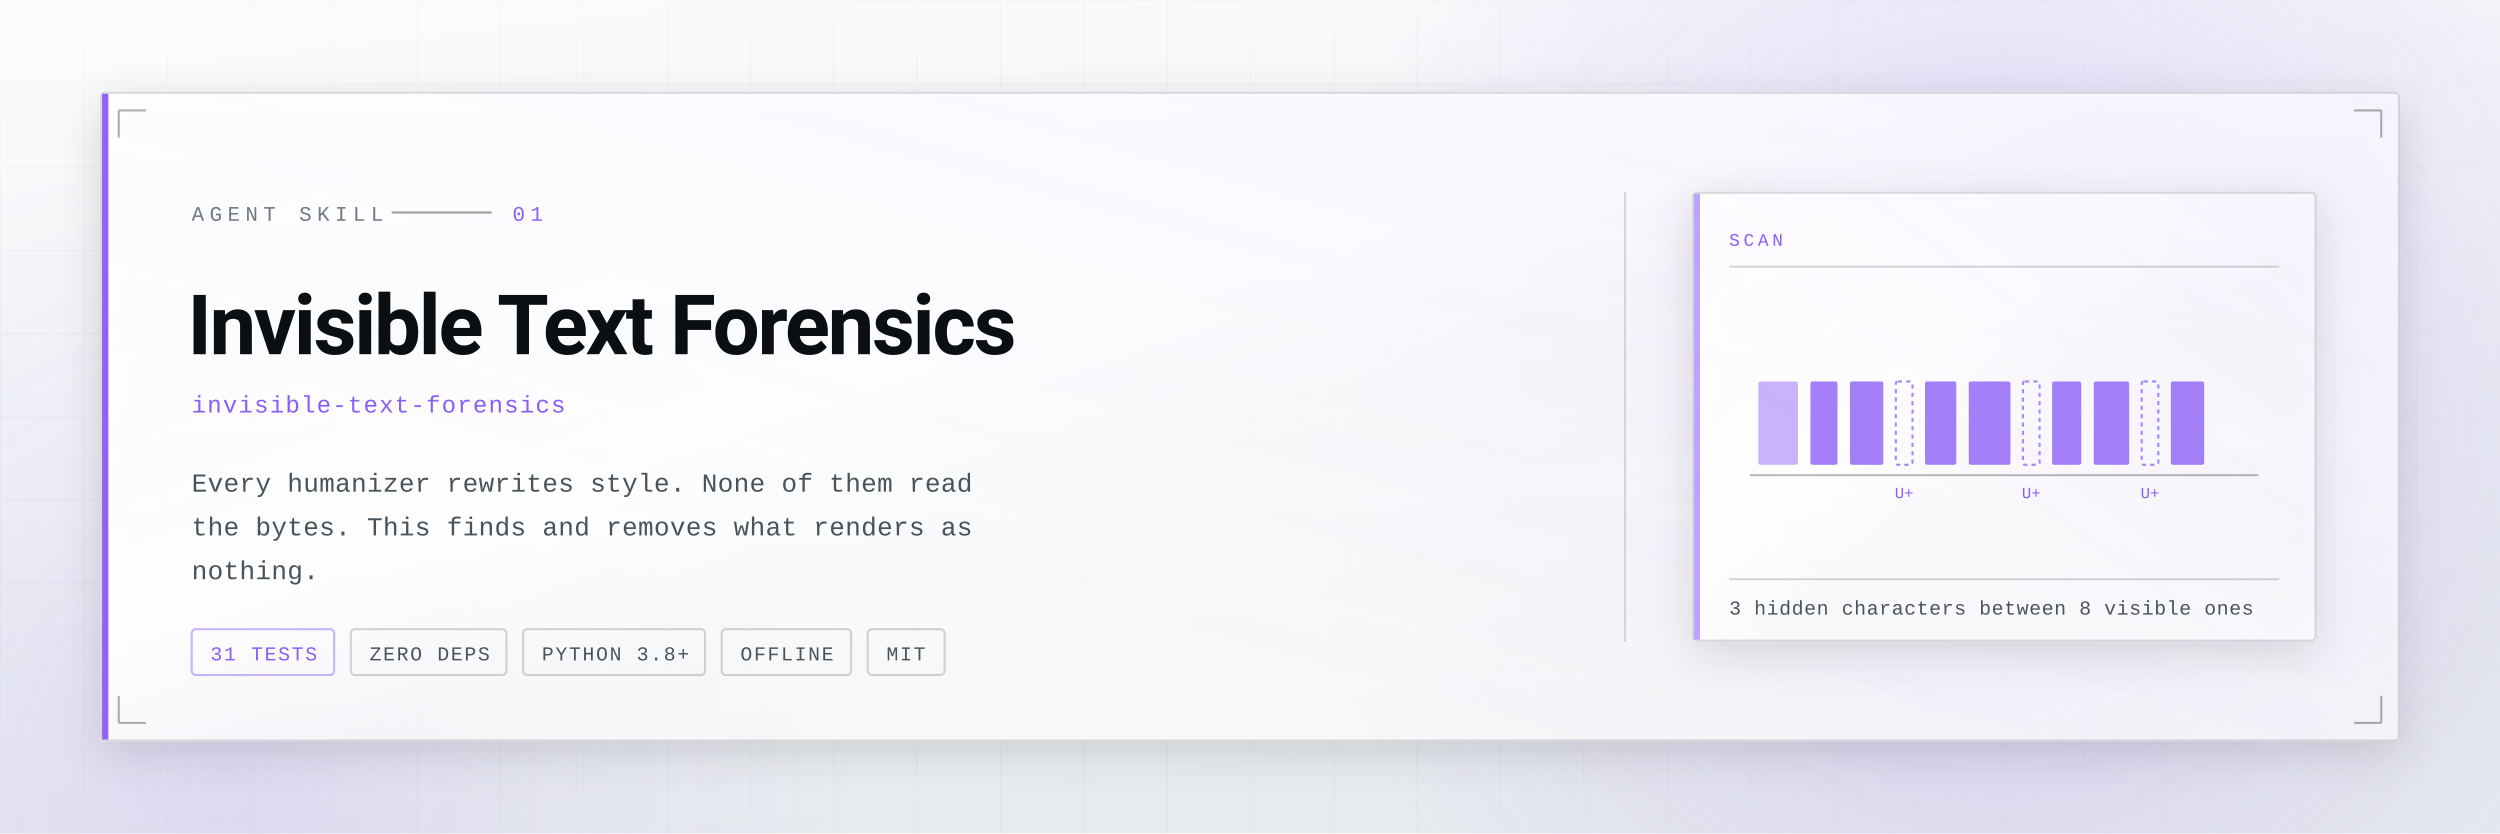
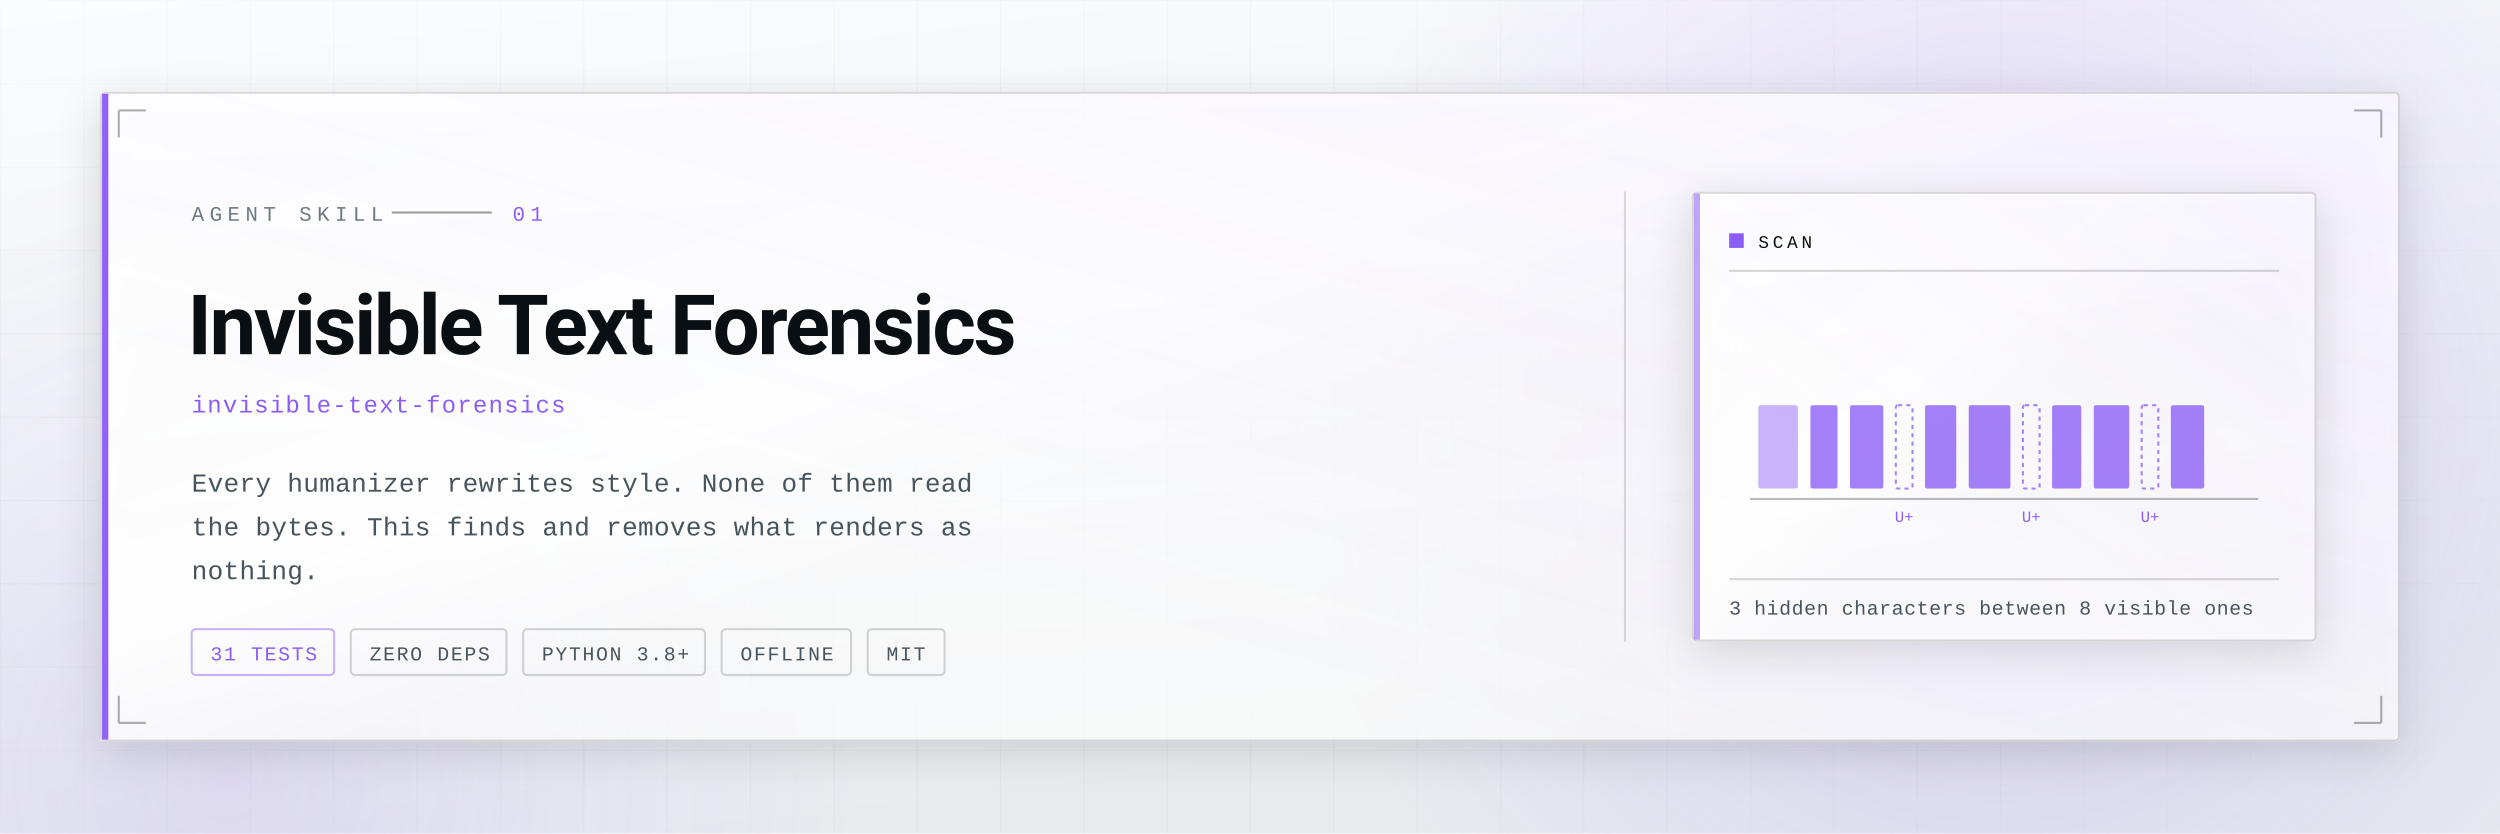
<svg xmlns="http://www.w3.org/2000/svg" width="1200" height="400" viewBox="0 0 1200 400" role="img">
  <defs>
    <linearGradient id="bg1" x1="0" y1="0" x2="0.35" y2="1">
      <stop offset="0" stop-color="#FBFCFD" />
      <stop offset="1" stop-color="#E7EBEE" />
    </linearGradient>
    <pattern id="grid2" width="40" height="40" patternUnits="userSpaceOnUse">
      <path d="M 40 0 L 0 0 0 40" fill="none" stroke="#0A0C0E" stroke-opacity="0.070" stroke-width="1" />
    </pattern>
    <radialGradient id="gmask3" cx="0.42" cy="0.5" r="0.75">
      <stop offset="0" stop-color="#fff" stop-opacity="1" />
      <stop offset="1" stop-color="#fff" stop-opacity="0" />
    </radialGradient>
    <mask id="gmask3m">
      <rect width="1200" height="400" fill="url(#gmask3)" />
    </mask>
    <radialGradient id="glow4" cx="0.5" cy="0.5" r="0.5">
      <stop offset="0" stop-color="#8B5CF6" stop-opacity="0.300" />
      <stop offset="0.55" stop-color="#8B5CF6" stop-opacity="0.105" />
      <stop offset="1" stop-color="#8B5CF6" stop-opacity="0" />
    </radialGradient>
    <radialGradient id="glow5" cx="0.5" cy="0.5" r="0.5">
      <stop offset="0" stop-color="#8B5CF6" stop-opacity="0.135" />
      <stop offset="0.55" stop-color="#8B5CF6" stop-opacity="0.047" />
      <stop offset="1" stop-color="#8B5CF6" stop-opacity="0" />
    </radialGradient>
    <linearGradient id="pane6" x1="0" y1="0" x2="0.2" y2="1">
      <stop offset="0" stop-color="#FFFFFF" stop-opacity="0.950" />
      <stop offset="1" stop-color="#FFFFFF" stop-opacity="0.740" />
    </linearGradient>
    <filter id="sh7" x="-20%" y="-20%" width="140%" height="160%">
      <feDropShadow dx="0" dy="6" stdDeviation="10" flood-color="#0A0C0E" flood-opacity="0.160" />
    </filter>
    <linearGradient id="sheen8" x1="0" y1="0" x2="1" y2="0.8">
      <stop offset="0" stop-color="#FFFFFF" stop-opacity="0" />
      <stop offset="0.42" stop-color="#FFFFFF" stop-opacity="0.765" />
      <stop offset="0.56" stop-color="#FFFFFF" stop-opacity="0" />
    </linearGradient>
    <clipPath id="clip9">
      <rect x="48.0" y="44.0" width="1104.0" height="312.0" rx="2" />
    </clipPath>
    <linearGradient id="edge10" x1="0" y1="0" x2="1" y2="0">
      <stop offset="0" stop-color="#FFFFFF" stop-opacity="0" />
      <stop offset="0.25" stop-color="#FFFFFF" stop-opacity="1.870" />
      <stop offset="0.75" stop-color="#FFFFFF" stop-opacity="0.680" />
      <stop offset="1" stop-color="#FFFFFF" stop-opacity="0" />
    </linearGradient>
    <linearGradient id="tint11" x1="1" y1="0" x2="0" y2="1">
      <stop offset="0" stop-color="#8B5CF6" stop-opacity="0.055" />
      <stop offset="0.7" stop-color="#8B5CF6" stop-opacity="0" />
    </linearGradient>
    <linearGradient id="pane12" x1="0" y1="0" x2="0.2" y2="1">
      <stop offset="0" stop-color="#FFFFFF" stop-opacity="0.950" />
      <stop offset="1" stop-color="#FFFFFF" stop-opacity="0.740" />
    </linearGradient>
    <filter id="sh13" x="-20%" y="-20%" width="140%" height="160%">
      <feDropShadow dx="0" dy="6" stdDeviation="10" flood-color="#0A0C0E" flood-opacity="0.160" />
    </filter>
    <linearGradient id="sheen14" x1="0" y1="0" x2="1" y2="0.8">
      <stop offset="0" stop-color="#FFFFFF" stop-opacity="0" />
      <stop offset="0.42" stop-color="#FFFFFF" stop-opacity="0.765" />
      <stop offset="0.56" stop-color="#FFFFFF" stop-opacity="0" />
    </linearGradient>
    <clipPath id="clip15">
      <rect x="812.0" y="92.0" width="300.0" height="216.0" rx="2" />
    </clipPath>
    <linearGradient id="edge16" x1="0" y1="0" x2="1" y2="0">
      <stop offset="0" stop-color="#FFFFFF" stop-opacity="0" />
      <stop offset="0.25" stop-color="#FFFFFF" stop-opacity="1.870" />
      <stop offset="0.75" stop-color="#FFFFFF" stop-opacity="0.680" />
      <stop offset="1" stop-color="#FFFFFF" stop-opacity="0" />
    </linearGradient>
    <linearGradient id="tint17" x1="1" y1="0" x2="0" y2="1">
      <stop offset="0" stop-color="#8B5CF6" stop-opacity="0.055" />
      <stop offset="0.7" stop-color="#8B5CF6" stop-opacity="0" />
    </linearGradient>
  </defs>
  <rect width="1200" height="400" fill="url(#bg1)" />
  <rect width="1200" height="400" fill="url(#grid2)" mask="url(#gmask3m)" />
  <circle cx="960.0" cy="200.0" r="340.0" fill="url(#glow4)" />
  <circle cx="110.0" cy="372.0" r="300.0" fill="url(#glow5)" />
  <rect x="48.0" y="44.0" width="1104.0" height="312.0" rx="2" fill="url(#pane6)" filter="url(#sh7)" />
  <g clip-path="url(#clip9)">
    <rect x="48.0" y="44.0" width="1104.0" height="312.0" fill="url(#sheen8)" />
  </g>
  <rect x="48.0" y="44.0" width="1104.0" height="1" fill="url(#edge10)" />
  <rect x="48.0" y="44.0" width="1104.0" height="312.0" rx="2" fill="url(#tint11)" />
  <rect x="48.5" y="44.5" width="1103.0" height="311.0" rx="2" fill="none" stroke="#0A0C0E" stroke-opacity="0.150" stroke-width="1" />
  <rect x="49.0" y="45.0" width="3" height="310.0" fill="#8B5CF6" fill-opacity="0.95" />
  <path d="M 57.0 53.0 h 13.0 M 57.0 53.0 v 13.0" stroke="#0A0C0E" stroke-opacity="0.330" stroke-width="1" />
  <path d="M 1143.0 53.0 h -13.0 M 1143.0 53.0 v 13.0" stroke="#0A0C0E" stroke-opacity="0.330" stroke-width="1" />
  <path d="M 57.0 347.0 h 13.0 M 57.0 347.0 v -13.0" stroke="#0A0C0E" stroke-opacity="0.330" stroke-width="1" />
  <path d="M 1143.0 347.0 h -13.0 M 1143.0 347.0 v -13.0" stroke="#0A0C0E" stroke-opacity="0.330" stroke-width="1" />
  <text x="92.0" y="106.0" font-family="ui-monospace, SFMono-Regular, Menlo, Consolas, &quot;Liberation Mono&quot;, monospace" font-size="10.0" font-weight="400" fill="#6E7A81" text-anchor="start" letter-spacing="2.60">AGENT SKILL</text>
  <line x1="188.0" y1="102.0" x2="236.0" y2="102.0" stroke="#0A0C0E" stroke-opacity="0.400" stroke-width="1.0" />
  <text x="246.0" y="106.0" font-family="ui-monospace, SFMono-Regular, Menlo, Consolas, &quot;Liberation Mono&quot;, monospace" font-size="10.0" font-weight="400" fill="#8B5CF6" text-anchor="start" letter-spacing="2.60">01</text>
  <text x="90.0" y="170.0" font-family="system-ui, -apple-system, &quot;Segoe UI&quot;, Roboto, Helvetica, Arial, sans-serif" font-size="40.0" font-weight="700" fill="#0A0F13" text-anchor="start" letter-spacing="-1.10">Invisible Text Forensics</text>
  <text x="92.0" y="198.0" font-family="ui-monospace, SFMono-Regular, Menlo, Consolas, &quot;Liberation Mono&quot;, monospace" font-size="11.5" font-weight="400" fill="#8B5CF6" text-anchor="start" letter-spacing="0.60">invisible-text-forensics</text>
  <text x="92.0" y="236.0" font-family="ui-monospace, SFMono-Regular, Menlo, Consolas, &quot;Liberation Mono&quot;, monospace" font-size="12.5" font-weight="400" fill="#48545B" text-anchor="start" letter-spacing="0.15">Every humanizer rewrites style. None of them read</text>
  <text x="92.0" y="257.0" font-family="ui-monospace, SFMono-Regular, Menlo, Consolas, &quot;Liberation Mono&quot;, monospace" font-size="12.5" font-weight="400" fill="#48545B" text-anchor="start" letter-spacing="0.15">the bytes. This finds and removes what renders as</text>
  <text x="92.0" y="278.0" font-family="ui-monospace, SFMono-Regular, Menlo, Consolas, &quot;Liberation Mono&quot;, monospace" font-size="12.5" font-weight="400" fill="#48545B" text-anchor="start" letter-spacing="0.15">nothing.</text>
  <rect x="92.0" y="302.0" width="68.4" height="22" rx="2" fill="none" stroke="#8B5CF6" stroke-opacity="0.450" />
  <text x="101.0" y="317.0" font-family="ui-monospace, SFMono-Regular, Menlo, Consolas, &quot;Liberation Mono&quot;, monospace" font-size="9.5" font-weight="400" fill="#8B5CF6" text-anchor="start" letter-spacing="0.80">31 TESTS</text>
  <rect x="168.4" y="302.0" width="74.7" height="22" rx="2" fill="none" stroke="#48545B" stroke-opacity="0.240" />
  <text x="177.4" y="317.0" font-family="ui-monospace, SFMono-Regular, Menlo, Consolas, &quot;Liberation Mono&quot;, monospace" font-size="9.5" font-weight="400" fill="#48545B" text-anchor="start" letter-spacing="0.80">ZERO DEPS</text>
  <rect x="251.1" y="302.0" width="87.3" height="22" rx="2" fill="none" stroke="#48545B" stroke-opacity="0.240" />
  <text x="260.1" y="317.0" font-family="ui-monospace, SFMono-Regular, Menlo, Consolas, &quot;Liberation Mono&quot;, monospace" font-size="9.5" font-weight="400" fill="#48545B" text-anchor="start" letter-spacing="0.80">PYTHON 3.8+</text>
  <rect x="346.4" y="302.0" width="62.1" height="22" rx="2" fill="none" stroke="#48545B" stroke-opacity="0.240" />
  <text x="355.4" y="317.0" font-family="ui-monospace, SFMono-Regular, Menlo, Consolas, &quot;Liberation Mono&quot;, monospace" font-size="9.5" font-weight="400" fill="#48545B" text-anchor="start" letter-spacing="0.80">OFFLINE</text>
  <rect x="416.5" y="302.0" width="36.9" height="22" rx="2" fill="none" stroke="#48545B" stroke-opacity="0.240" />
  <text x="425.5" y="317.0" font-family="ui-monospace, SFMono-Regular, Menlo, Consolas, &quot;Liberation Mono&quot;, monospace" font-size="9.5" font-weight="400" fill="#48545B" text-anchor="start" letter-spacing="0.80">MIT</text>
  <line x1="780.0" y1="92.0" x2="780.0" y2="308.0" stroke="#0A0C0E" stroke-opacity="0.140" stroke-width="1.0" />
  <rect x="812.0" y="92.0" width="300.0" height="216.0" rx="2" fill="url(#pane12)" filter="url(#sh13)" />
  <g clip-path="url(#clip15)">
    <rect x="812.0" y="92.0" width="300.0" height="216.0" fill="url(#sheen14)" />
  </g>
  <rect x="812.0" y="92.0" width="300.0" height="1" fill="url(#edge16)" />
  <rect x="812.0" y="92.0" width="300.0" height="216.0" rx="2" fill="url(#tint17)" />
  <rect x="812.5" y="92.5" width="299.0" height="215.0" rx="2" fill="none" stroke="#0A0C0E" stroke-opacity="0.150" stroke-width="1" />
  <rect x="813.0" y="93.0" width="3" height="214.0" fill="#8B5CF6" fill-opacity="0.55" />
-   <text x="830.0" y="118.0" font-family="ui-monospace, SFMono-Regular, Menlo, Consolas, &quot;Liberation Mono&quot;, monospace" font-size="8.5" font-weight="400" fill="#8B5CF6" text-anchor="start" letter-spacing="1.80">SCAN</text>
-   <line x1="830.0" y1="128.0" x2="1094.0" y2="128.0" stroke="#0A0C0E" stroke-opacity="0.160" stroke-width="1.0" />
-   <rect x="844.0" y="183.1" width="19.0" height="40.0" rx="1" fill="#8B5CF6" fill-opacity="0.45" />
-   <rect x="869.0" y="183.1" width="13.0" height="40.0" rx="1" fill="#8B5CF6" fill-opacity="0.78" />
-   <rect x="888.0" y="183.1" width="16.0" height="40.0" rx="1" fill="#8B5CF6" fill-opacity="0.78" />
-   <rect x="910.0" y="183.1" width="8.0" height="40.0" rx="1" fill="none" stroke="#8B5CF6" stroke-opacity="0.75" stroke-width="1" stroke-dasharray="2 2" />
-   <text x="914.0" y="239.1" font-family="ui-monospace, SFMono-Regular, Menlo, Consolas, &quot;Liberation Mono&quot;, monospace" font-size="7.5" font-weight="400" fill="#8B5CF6" text-anchor="middle">U+</text>
-   <rect x="924.0" y="183.1" width="15.0" height="40.0" rx="1" fill="#8B5CF6" fill-opacity="0.78" />
-   <rect x="945.0" y="183.1" width="20.0" height="40.0" rx="1" fill="#8B5CF6" fill-opacity="0.78" />
-   <rect x="971.0" y="183.1" width="8.0" height="40.0" rx="1" fill="none" stroke="#8B5CF6" stroke-opacity="0.75" stroke-width="1" stroke-dasharray="2 2" />
-   <text x="975.0" y="239.1" font-family="ui-monospace, SFMono-Regular, Menlo, Consolas, &quot;Liberation Mono&quot;, monospace" font-size="7.5" font-weight="400" fill="#8B5CF6" text-anchor="middle">U+</text>
-   <rect x="985.0" y="183.1" width="14.0" height="40.0" rx="1" fill="#8B5CF6" fill-opacity="0.78" />
-   <rect x="1005.0" y="183.1" width="17.0" height="40.0" rx="1" fill="#8B5CF6" fill-opacity="0.78" />
-   <rect x="1028.0" y="183.1" width="8.0" height="40.0" rx="1" fill="none" stroke="#8B5CF6" stroke-opacity="0.75" stroke-width="1" stroke-dasharray="2 2" />
-   <text x="1032.0" y="239.1" font-family="ui-monospace, SFMono-Regular, Menlo, Consolas, &quot;Liberation Mono&quot;, monospace" font-size="7.5" font-weight="400" fill="#8B5CF6" text-anchor="middle">U+</text>
-   <rect x="1042.0" y="183.1" width="16.0" height="40.0" rx="1" fill="#8B5CF6" fill-opacity="0.78" />
-   <line x1="840.0" y1="228.1" x2="1084.0" y2="228.1" stroke="#0A0C0E" stroke-opacity="0.280" stroke-width="1.0" />
+   <rect x="830.0" y="112.0" width="7" height="7" fill="#8B5CF6" />
+   <text x="844.0" y="119.0" font-family="ui-monospace, SFMono-Regular, Menlo, Consolas, &quot;Liberation Mono&quot;, monospace" font-size="8.5" font-weight="400" fill="#0A0F13" text-anchor="start" letter-spacing="1.80">SCAN</text>
+   <line x1="830.0" y1="130.0" x2="1094.0" y2="130.0" stroke="#0A0C0E" stroke-opacity="0.160" stroke-width="1.0" />
+   <rect x="844.0" y="194.5" width="19.0" height="40.0" rx="1" fill="#8B5CF6" fill-opacity="0.45" />
+   <rect x="869.0" y="194.5" width="13.0" height="40.0" rx="1" fill="#8B5CF6" fill-opacity="0.78" />
+   <rect x="888.0" y="194.5" width="16.0" height="40.0" rx="1" fill="#8B5CF6" fill-opacity="0.78" />
+   <rect x="910.0" y="194.5" width="8.0" height="40.0" rx="1" fill="none" stroke="#8B5CF6" stroke-opacity="0.75" stroke-width="1" stroke-dasharray="2 2" />
+   <text x="914.0" y="250.5" font-family="ui-monospace, SFMono-Regular, Menlo, Consolas, &quot;Liberation Mono&quot;, monospace" font-size="7.5" font-weight="400" fill="#8B5CF6" text-anchor="middle">U+</text>
+   <rect x="924.0" y="194.5" width="15.0" height="40.0" rx="1" fill="#8B5CF6" fill-opacity="0.78" />
+   <rect x="945.0" y="194.5" width="20.0" height="40.0" rx="1" fill="#8B5CF6" fill-opacity="0.78" />
+   <rect x="971.0" y="194.5" width="8.0" height="40.0" rx="1" fill="none" stroke="#8B5CF6" stroke-opacity="0.75" stroke-width="1" stroke-dasharray="2 2" />
+   <text x="975.0" y="250.5" font-family="ui-monospace, SFMono-Regular, Menlo, Consolas, &quot;Liberation Mono&quot;, monospace" font-size="7.5" font-weight="400" fill="#8B5CF6" text-anchor="middle">U+</text>
+   <rect x="985.0" y="194.5" width="14.0" height="40.0" rx="1" fill="#8B5CF6" fill-opacity="0.78" />
+   <rect x="1005.0" y="194.5" width="17.0" height="40.0" rx="1" fill="#8B5CF6" fill-opacity="0.78" />
+   <rect x="1028.0" y="194.5" width="8.0" height="40.0" rx="1" fill="none" stroke="#8B5CF6" stroke-opacity="0.75" stroke-width="1" stroke-dasharray="2 2" />
+   <text x="1032.0" y="250.5" font-family="ui-monospace, SFMono-Regular, Menlo, Consolas, &quot;Liberation Mono&quot;, monospace" font-size="7.5" font-weight="400" fill="#8B5CF6" text-anchor="middle">U+</text>
+   <rect x="1042.0" y="194.5" width="16.0" height="40.0" rx="1" fill="#8B5CF6" fill-opacity="0.78" />
+   <line x1="840.0" y1="239.5" x2="1084.0" y2="239.5" stroke="#0A0C0E" stroke-opacity="0.280" stroke-width="1.0" />
  <line x1="830.0" y1="278.0" x2="1094.0" y2="278.0" stroke="#0A0C0E" stroke-opacity="0.160" stroke-width="1.0" />
  <text x="830.0" y="295.0" font-family="ui-monospace, SFMono-Regular, Menlo, Consolas, &quot;Liberation Mono&quot;, monospace" font-size="9.5" font-weight="400" fill="#48545B" text-anchor="start" letter-spacing="0.30">3 hidden characters between 8 visible ones</text>
</svg>
